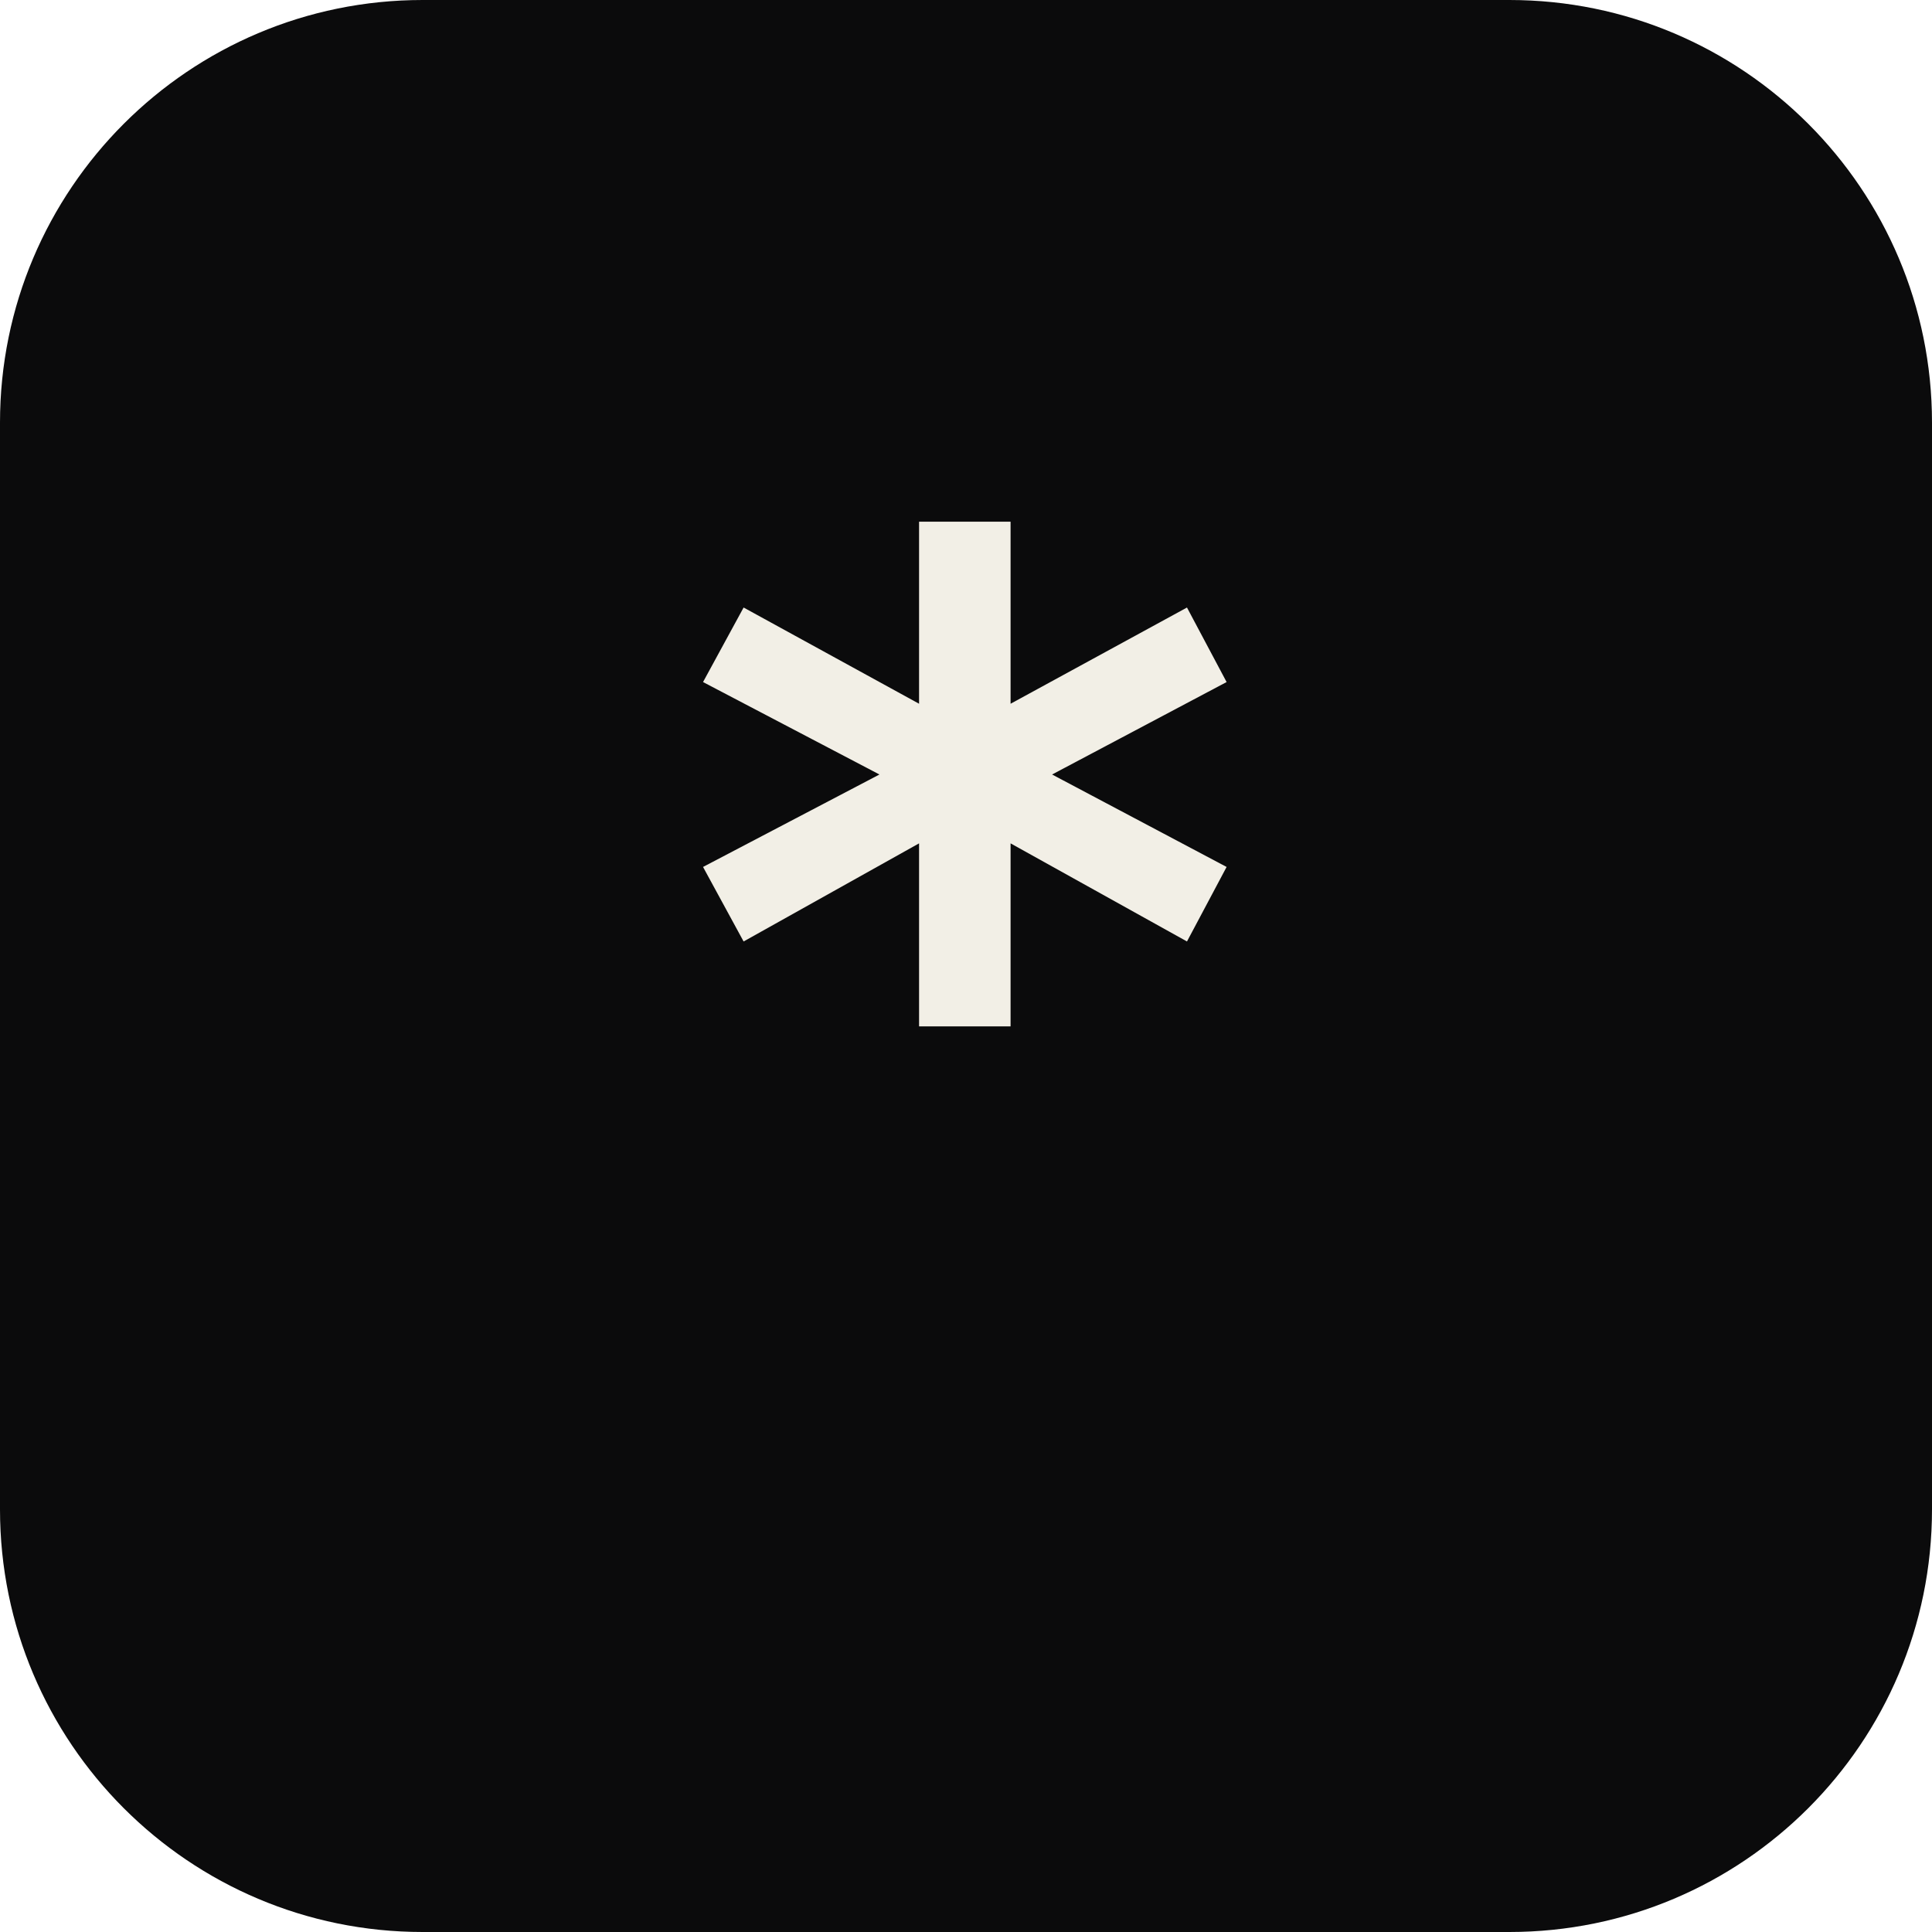
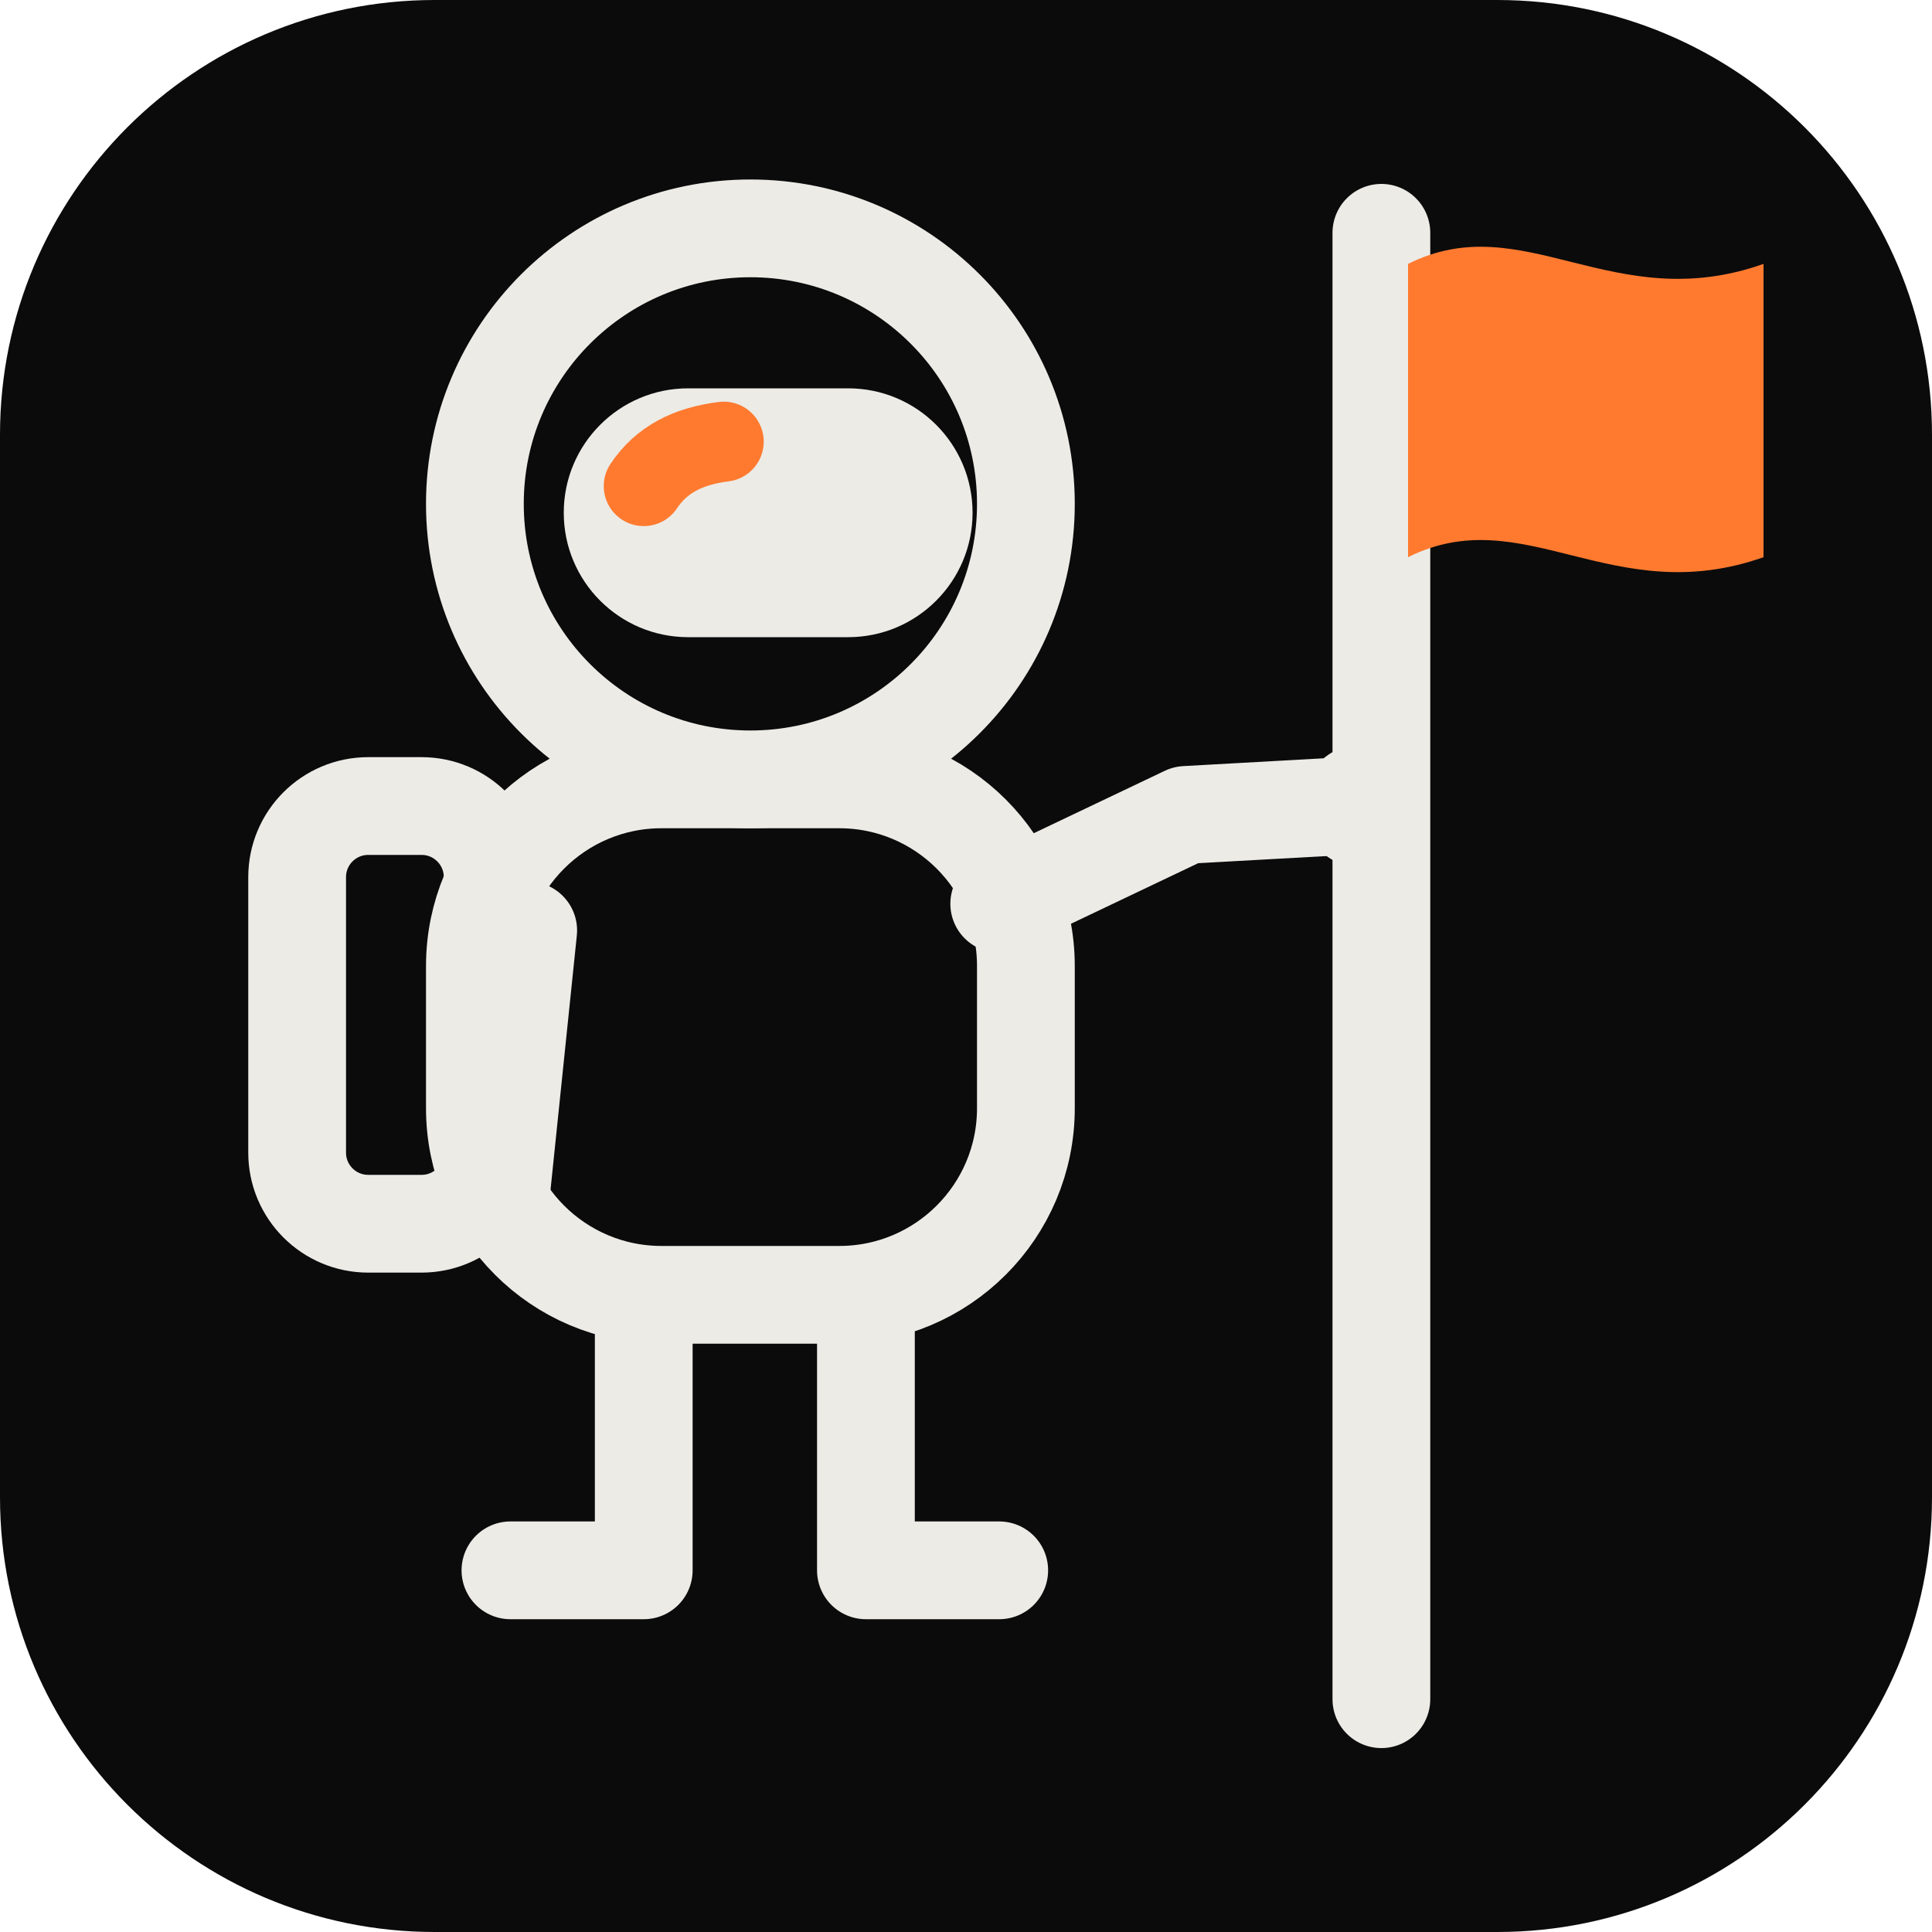
- <svg xmlns="http://www.w3.org/2000/svg" viewBox="0 0 32 32">
-   <rect width="32" height="32" rx="7" fill="#0b0b0c" />
-   <text x="16" y="22" text-anchor="middle" font-family="monospace" font-size="18" font-weight="700" fill="#f2efe6">*</text>
+ <svg xmlns="http://www.w3.org/2000/svg" viewBox="0 0 40 40">
+   <rect width="40" height="40" rx="9" fill="#0b0b0c" />
+   <g transform="translate(1 1.6) scale(0.92)" fill="none" stroke="#ecebe6" stroke-width="2.2" stroke-linecap="round" stroke-linejoin="round">
+     <path d="M30 3.5v33" />
+     <path d="M30.6 4.2c2.6-1.3 4.6 1.2 8 0v6.6c-3.4 1.2-5.4-1.3-8 0Z" fill="#ff7a2f" stroke="none" />
+     <rect x="5.6" y="16.4" width="4.4" height="9.4" rx="1.6" />
+     <rect x="9.6" y="15.8" width="12.4" height="11.6" rx="4.2" />
+     <path d="M21.4 18.6l4.2-2 3.6-.2M10.8 19.2l-.6 5.8M13.4 27.4v6.2h-3M18.4 27.4v6.2h3" />
+     <circle cx="29.6" cy="16.4" r="1.4" fill="#ecebe6" stroke="none" />
+     <circle cx="15.8" cy="9.6" r="6.2" fill="#0b0b0c" />
+     <rect x="11.6" y="7" width="9.2" height="5.6" rx="2.8" fill="#ecebe6" stroke="none" />
+     <path d="M13.4 9.2c.4-.6 1-.9 1.8-1" stroke="#ff7a2f" stroke-width="1.8" />
+   </g>
</svg>
